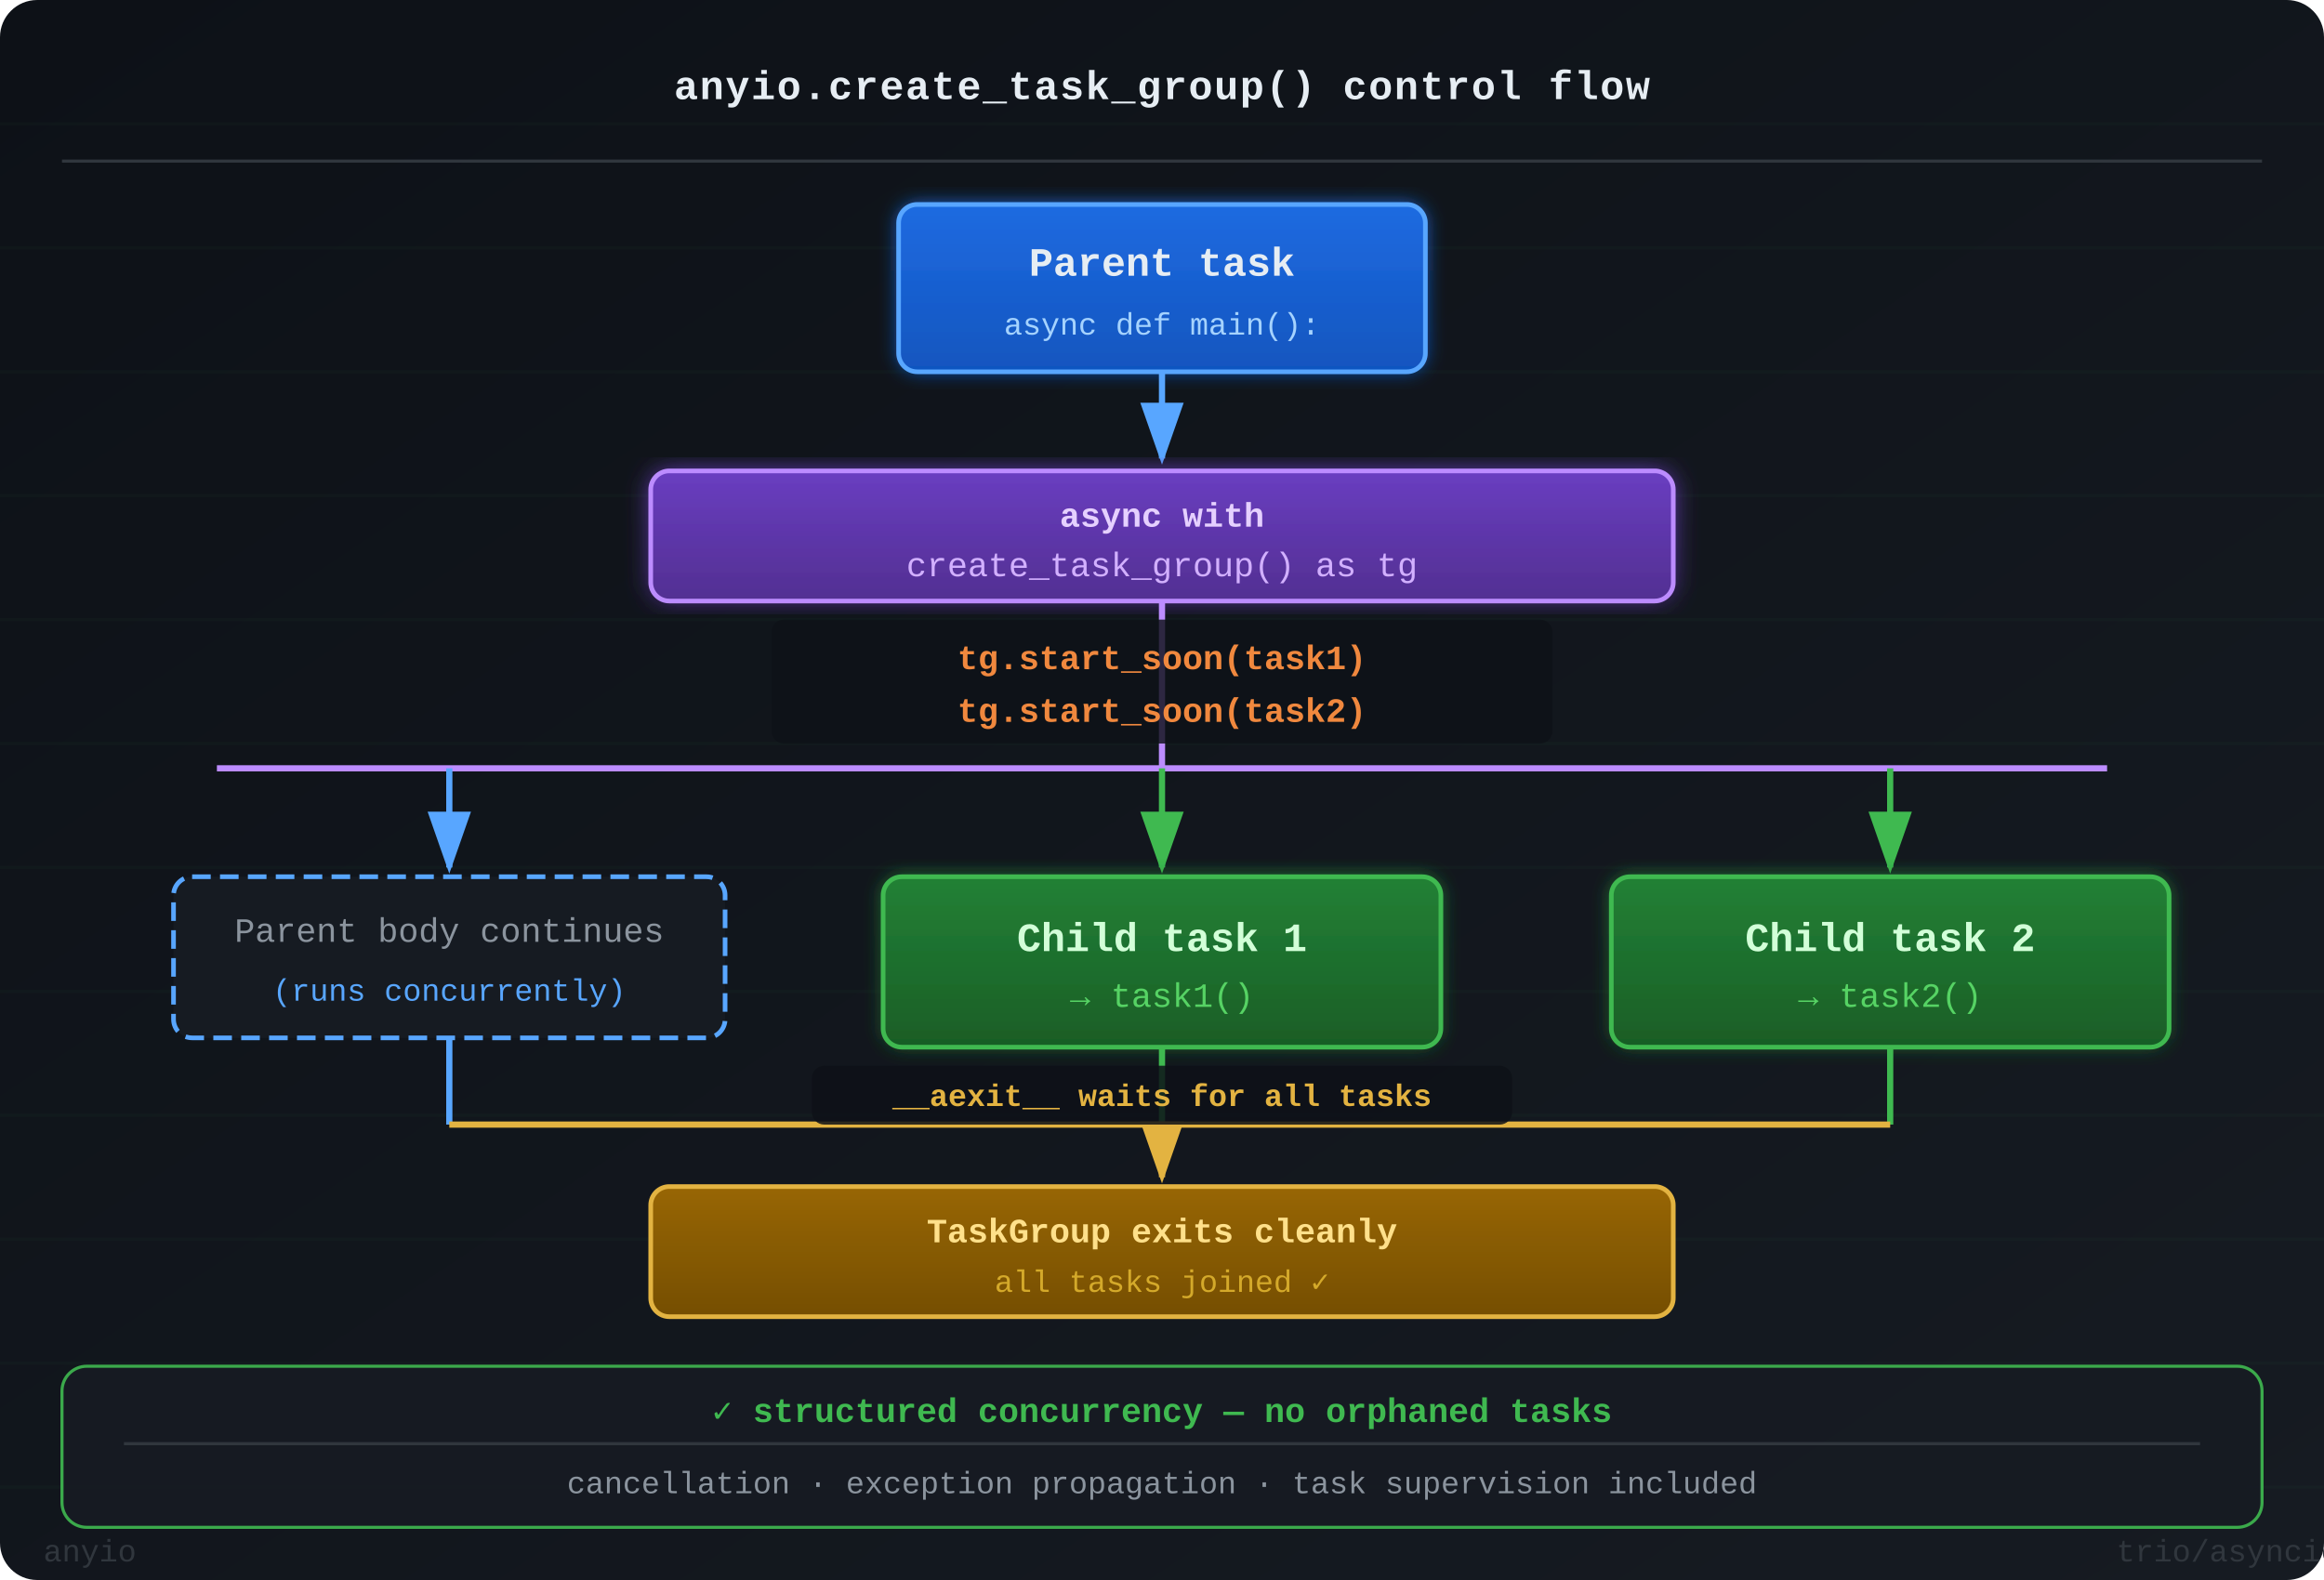
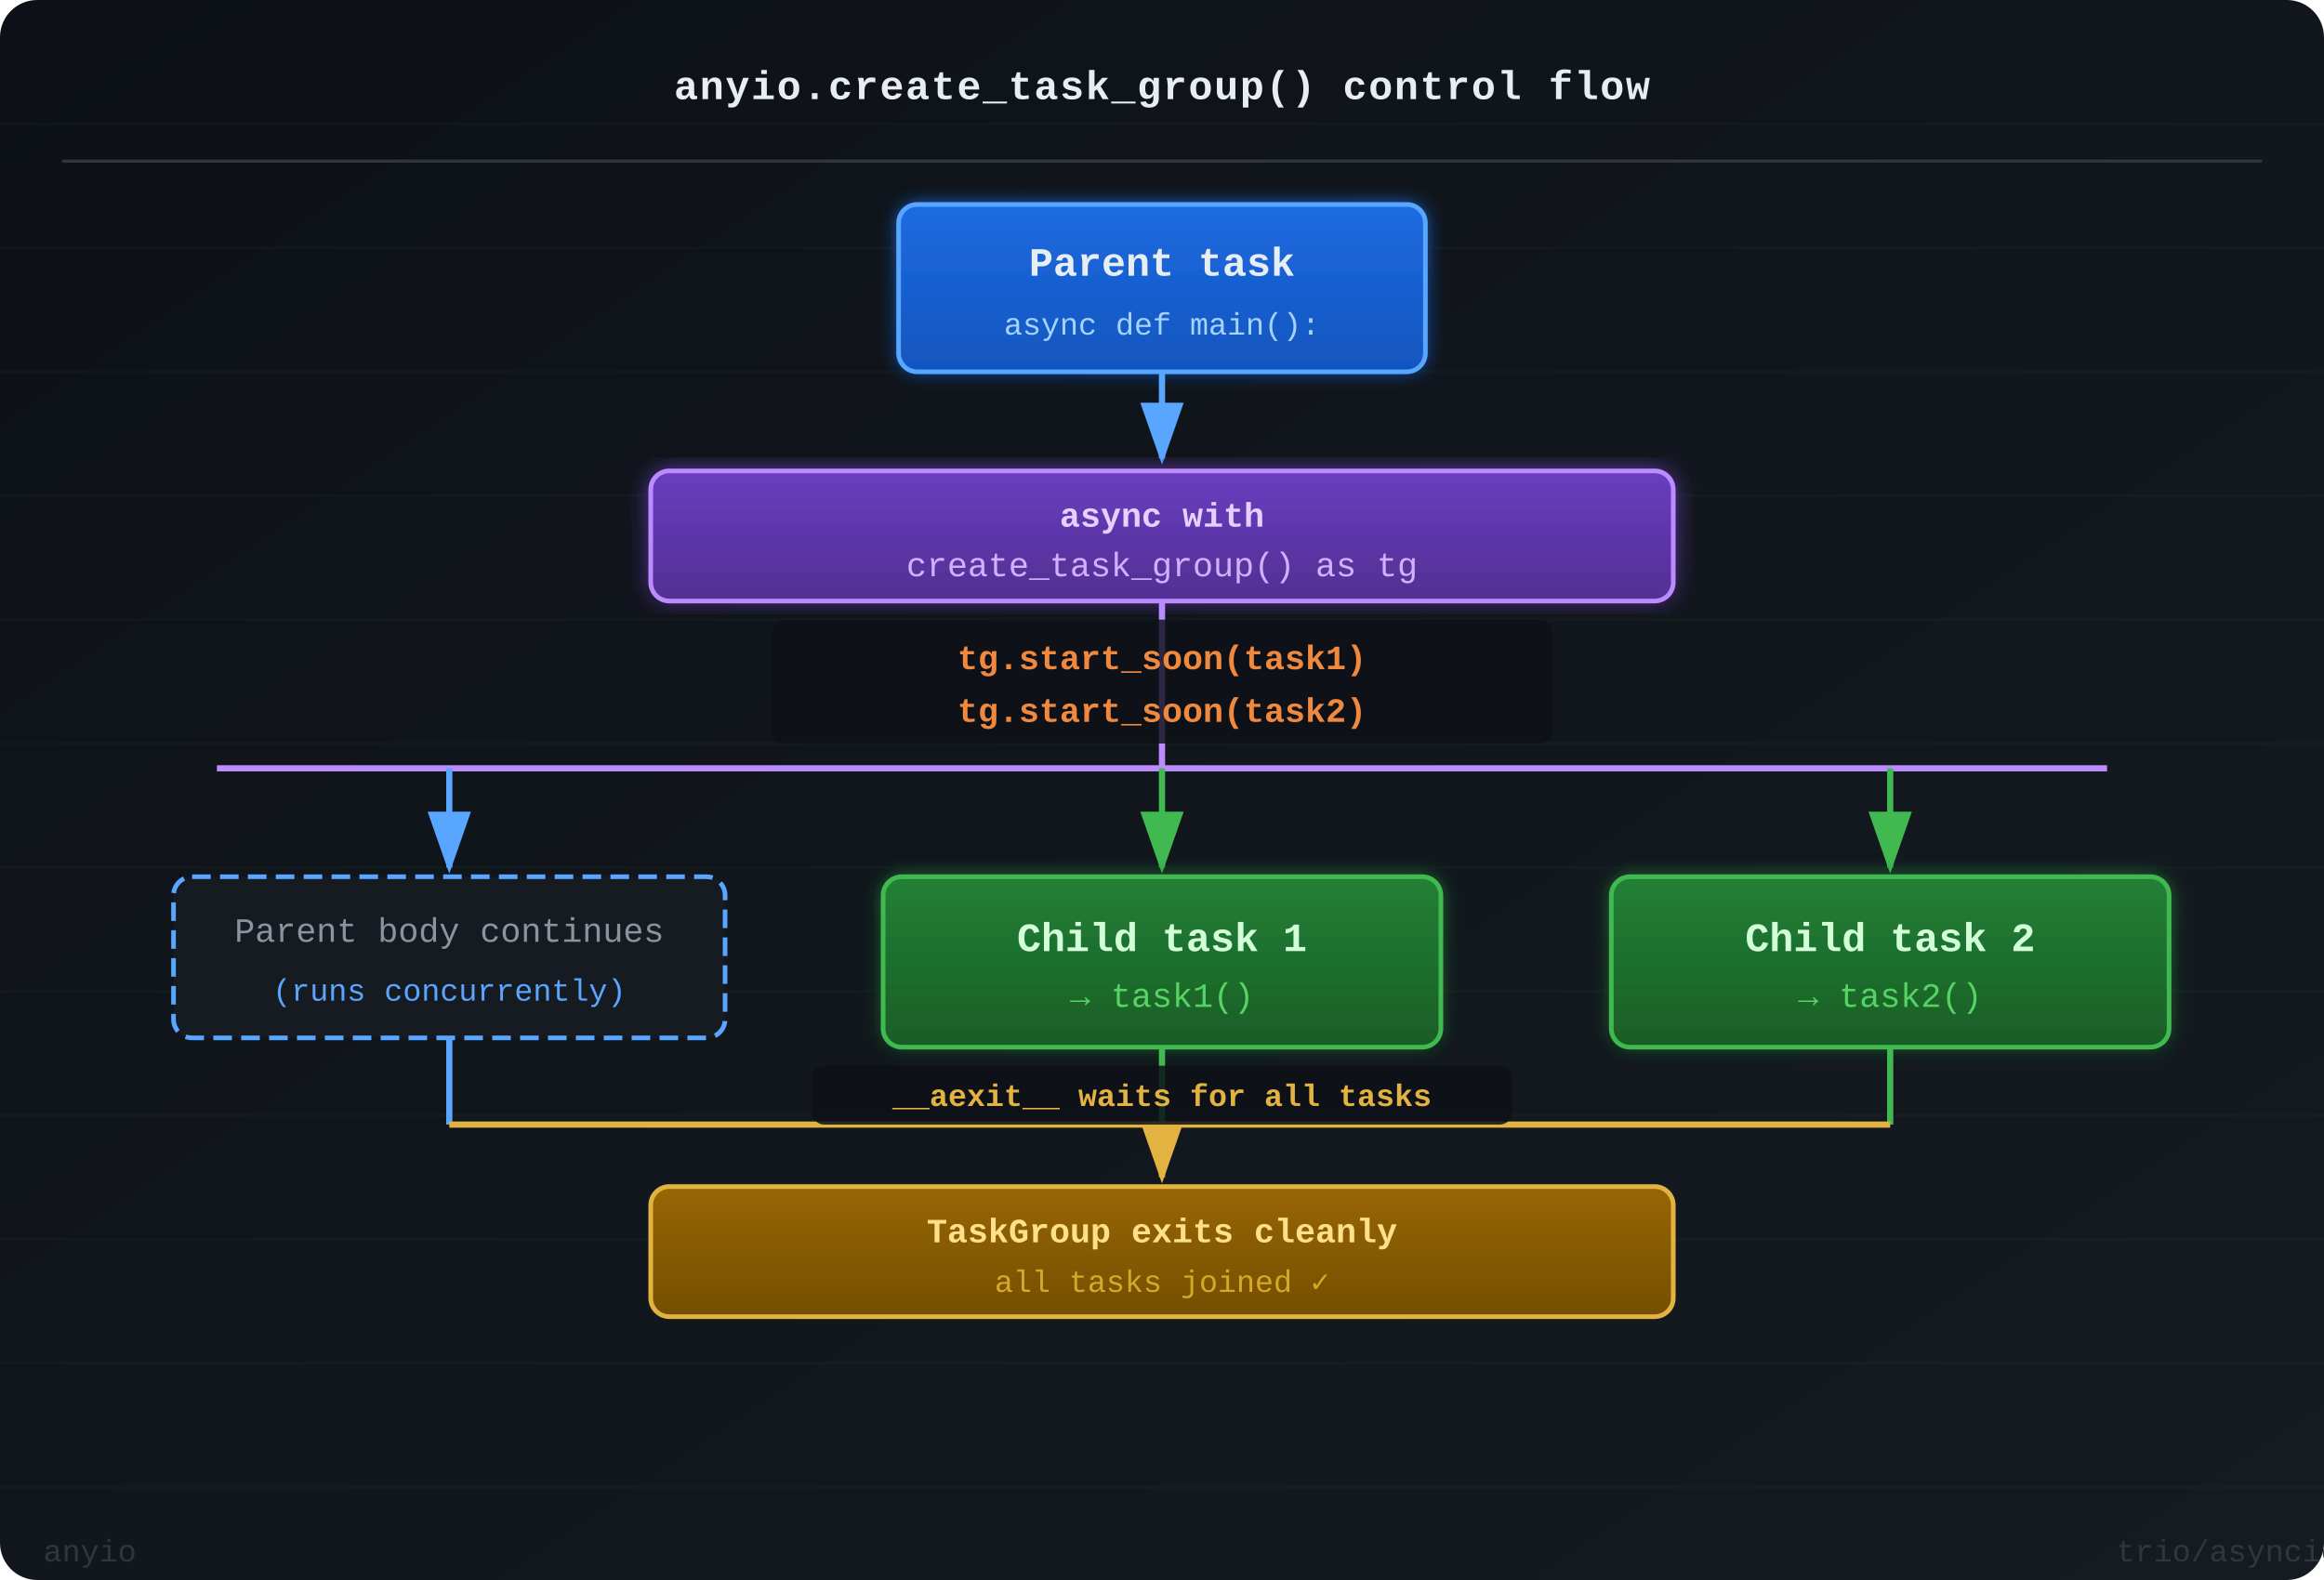
<svg xmlns="http://www.w3.org/2000/svg" viewBox="0 0 750 510" width="750" height="510" font-family="'Courier New', monospace">
  <defs>
    <linearGradient id="bgGrad" x1="0" y1="0" x2="1" y2="1">
      <stop offset="0%" stop-color="#0d1117" />
      <stop offset="100%" stop-color="#161b22" />
    </linearGradient>
    <linearGradient id="parentGrad" x1="0" y1="0" x2="0" y2="1">
      <stop offset="0%" stop-color="#1f6feb" />
      <stop offset="100%" stop-color="#1158c7" />
    </linearGradient>
    <linearGradient id="childGrad" x1="0" y1="0" x2="0" y2="1">
      <stop offset="0%" stop-color="#238636" />
      <stop offset="100%" stop-color="#196127" />
    </linearGradient>
    <linearGradient id="tgGrad" x1="0" y1="0" x2="0" y2="1">
      <stop offset="0%" stop-color="#6e40c9" />
      <stop offset="100%" stop-color="#553098" />
    </linearGradient>
    <linearGradient id="exitGrad" x1="0" y1="0" x2="0" y2="1">
      <stop offset="0%" stop-color="#9e6a03" />
      <stop offset="100%" stop-color="#7a5100" />
    </linearGradient>
    <filter id="blueGlow">
      <feGaussianBlur stdDeviation="3" result="blur" />
      <feComposite in="SourceGraphic" in2="blur" operator="over" />
    </filter>
    <filter id="greenGlow">
      <feGaussianBlur stdDeviation="3" result="blur" />
      <feComposite in="SourceGraphic" in2="blur" operator="over" />
    </filter>
    <filter id="purpleGlow">
      <feGaussianBlur stdDeviation="4" result="blur" />
      <feComposite in="SourceGraphic" in2="blur" operator="over" />
    </filter>
    <marker id="arrowBlue" markerWidth="10" markerHeight="7" refX="9" refY="3.5" orient="auto">
      <polygon points="0 0, 10 3.5, 0 7" fill="#58a6ff" />
    </marker>
    <marker id="arrowGreen" markerWidth="10" markerHeight="7" refX="9" refY="3.5" orient="auto">
      <polygon points="0 0, 10 3.5, 0 7" fill="#3fb950" />
    </marker>
    <marker id="arrowPurple" markerWidth="10" markerHeight="7" refX="9" refY="3.5" orient="auto">
      <polygon points="0 0, 10 3.5, 0 7" fill="#bc8cff" />
    </marker>
    <marker id="arrowGold" markerWidth="10" markerHeight="7" refX="9" refY="3.5" orient="auto">
      <polygon points="0 0, 10 3.5, 0 7" fill="#e3b341" />
    </marker>
  </defs>
  <rect width="750" height="510" fill="url(#bgGrad)" rx="12" />
  <g opacity="0.035" stroke="#3fb950" stroke-width="1">
    <line x1="0" y1="40" x2="750" y2="40" />
    <line x1="0" y1="80" x2="750" y2="80" />
    <line x1="0" y1="120" x2="750" y2="120" />
    <line x1="0" y1="160" x2="750" y2="160" />
    <line x1="0" y1="200" x2="750" y2="200" />
    <line x1="0" y1="240" x2="750" y2="240" />
    <line x1="0" y1="280" x2="750" y2="280" />
    <line x1="0" y1="320" x2="750" y2="320" />
    <line x1="0" y1="360" x2="750" y2="360" />
    <line x1="0" y1="400" x2="750" y2="400" />
    <line x1="0" y1="440" x2="750" y2="440" />
    <line x1="0" y1="480" x2="750" y2="480" />
  </g>
  <text x="375" y="32" text-anchor="middle" fill="#e6edf3" font-size="13" font-weight="700" font-family="'Courier New', monospace" letter-spacing="0.5">anyio.create_task_group() control flow</text>
  <line x1="20" y1="52" x2="730" y2="52" stroke="#30363d" stroke-width="1" />
  <rect x="290" y="66" width="170" height="54" rx="6" fill="url(#parentGrad)" filter="url(#blueGlow)" opacity="0.95" />
  <rect x="290" y="66" width="170" height="54" rx="6" fill="none" stroke="#58a6ff" stroke-width="1.5" />
  <text x="375" y="89" text-anchor="middle" fill="#e6edf3" font-size="13" font-weight="700" font-family="'Courier New', monospace">Parent task</text>
  <text x="375" y="108" text-anchor="middle" fill="#a5d3ff" font-size="10" font-family="'Courier New', monospace">async def main():</text>
  <line x1="375" y1="120" x2="375" y2="148" stroke="#58a6ff" stroke-width="2" marker-end="url(#arrowBlue)" />
  <rect x="210" y="152" width="330" height="42" rx="6" fill="url(#tgGrad)" filter="url(#purpleGlow)" opacity="0.95" />
  <rect x="210" y="152" width="330" height="42" rx="6" fill="none" stroke="#bc8cff" stroke-width="1.5" />
  <text x="375" y="170" text-anchor="middle" fill="#e5d0ff" font-size="11" font-weight="700" font-family="'Courier New', monospace">async with</text>
  <text x="375" y="186" text-anchor="middle" fill="#d2b0ff" font-size="11" font-family="'Courier New', monospace">create_task_group() as tg</text>
  <line x1="375" y1="194" x2="375" y2="248" stroke="#bc8cff" stroke-width="2" />
  <rect x="249" y="200" width="252" height="40" rx="4" fill="#0d1117" opacity="0.82" />
  <text x="375" y="216" text-anchor="middle" fill="#f0883e" font-size="11" font-family="'Courier New', monospace" font-weight="600">tg.start_soon(task1)</text>
  <text x="375" y="233" text-anchor="middle" fill="#f0883e" font-size="11" font-family="'Courier New', monospace" font-weight="600">tg.start_soon(task2)</text>
  <line x1="70" y1="248" x2="680" y2="248" stroke="#bc8cff" stroke-width="2" />
  <line x1="145" y1="248" x2="145" y2="280" stroke="#58a6ff" stroke-width="2" marker-end="url(#arrowBlue)" />
  <line x1="375" y1="248" x2="375" y2="280" stroke="#3fb950" stroke-width="2" marker-end="url(#arrowGreen)" />
  <line x1="610" y1="248" x2="610" y2="280" stroke="#3fb950" stroke-width="2" marker-end="url(#arrowGreen)" />
  <rect x="56" y="283" width="178" height="52" rx="6" fill="#161b22" stroke="#58a6ff" stroke-width="1.5" stroke-dasharray="6,3" />
  <text x="145" y="304" text-anchor="middle" fill="#8b949e" font-size="11" font-family="'Courier New', monospace">Parent body continues</text>
  <text x="145" y="323" text-anchor="middle" fill="#58a6ff" font-size="10" font-family="'Courier New', monospace">(runs concurrently)</text>
  <rect x="285" y="283" width="180" height="55" rx="6" fill="url(#childGrad)" filter="url(#greenGlow)" opacity="0.95" />
  <rect x="285" y="283" width="180" height="55" rx="6" fill="none" stroke="#3fb950" stroke-width="1.5" />
  <text x="375" y="307" text-anchor="middle" fill="#d2ffd8" font-size="13" font-weight="700" font-family="'Courier New', monospace">Child task 1</text>
  <text x="375" y="325" text-anchor="middle" fill="#56d364" font-size="11" font-family="'Courier New', monospace">→ task1()</text>
  <rect x="520" y="283" width="180" height="55" rx="6" fill="url(#childGrad)" filter="url(#greenGlow)" opacity="0.95" />
  <rect x="520" y="283" width="180" height="55" rx="6" fill="none" stroke="#3fb950" stroke-width="1.5" />
  <text x="610" y="307" text-anchor="middle" fill="#d2ffd8" font-size="13" font-weight="700" font-family="'Courier New', monospace">Child task 2</text>
  <text x="610" y="325" text-anchor="middle" fill="#56d364" font-size="11" font-family="'Courier New', monospace">→ task2()</text>
  <line x1="145" y1="335" x2="145" y2="363" stroke="#58a6ff" stroke-width="2" />
  <line x1="375" y1="338" x2="375" y2="363" stroke="#3fb950" stroke-width="2" />
  <line x1="610" y1="338" x2="610" y2="363" stroke="#3fb950" stroke-width="2" />
  <line x1="145" y1="363" x2="610" y2="363" stroke="#e3b341" stroke-width="2" />
  <line x1="375" y1="363" x2="375" y2="380" stroke="#e3b341" stroke-width="2" marker-end="url(#arrowGold)" />
  <rect x="262" y="344" width="226" height="19" rx="4" fill="#0d1117" opacity="0.85" />
  <text x="375" y="357" text-anchor="middle" fill="#e3b341" font-size="10" font-family="'Courier New', monospace" font-weight="600">__aexit__ waits for all tasks</text>
  <rect x="210" y="383" width="330" height="42" rx="6" fill="url(#exitGrad)" opacity="0.95" />
  <rect x="210" y="383" width="330" height="42" rx="6" fill="none" stroke="#e3b341" stroke-width="1.5" />
  <text x="375" y="401" text-anchor="middle" fill="#ffe08a" font-size="11" font-weight="700" font-family="'Courier New', monospace">TaskGroup exits cleanly</text>
  <text x="375" y="417" text-anchor="middle" fill="#d4a92a" font-size="10" font-family="'Courier New', monospace">all tasks joined ✓</text>
-   <rect x="20" y="441" width="710" height="52" rx="8" fill="#161b22" stroke="#3fb950" stroke-width="1" opacity="0.9" />
-   <text x="375" y="459" text-anchor="middle" fill="#3fb950" font-size="11" font-weight="700" font-family="'Courier New', monospace">✓ structured concurrency — no orphaned tasks</text>
-   <line x1="40" y1="466" x2="710" y2="466" stroke="#30363d" stroke-width="1" />
-   <text x="375" y="482" text-anchor="middle" fill="#8b949e" font-size="10" font-family="'Courier New', monospace">cancellation · exception propagation · task supervision included</text>
  <text x="14" y="504" fill="#30363d" font-size="10" font-family="'Courier New', monospace">anyio</text>
  <text x="683" y="504" fill="#30363d" font-size="10" font-family="'Courier New', monospace">trio/asyncio</text>
</svg>
